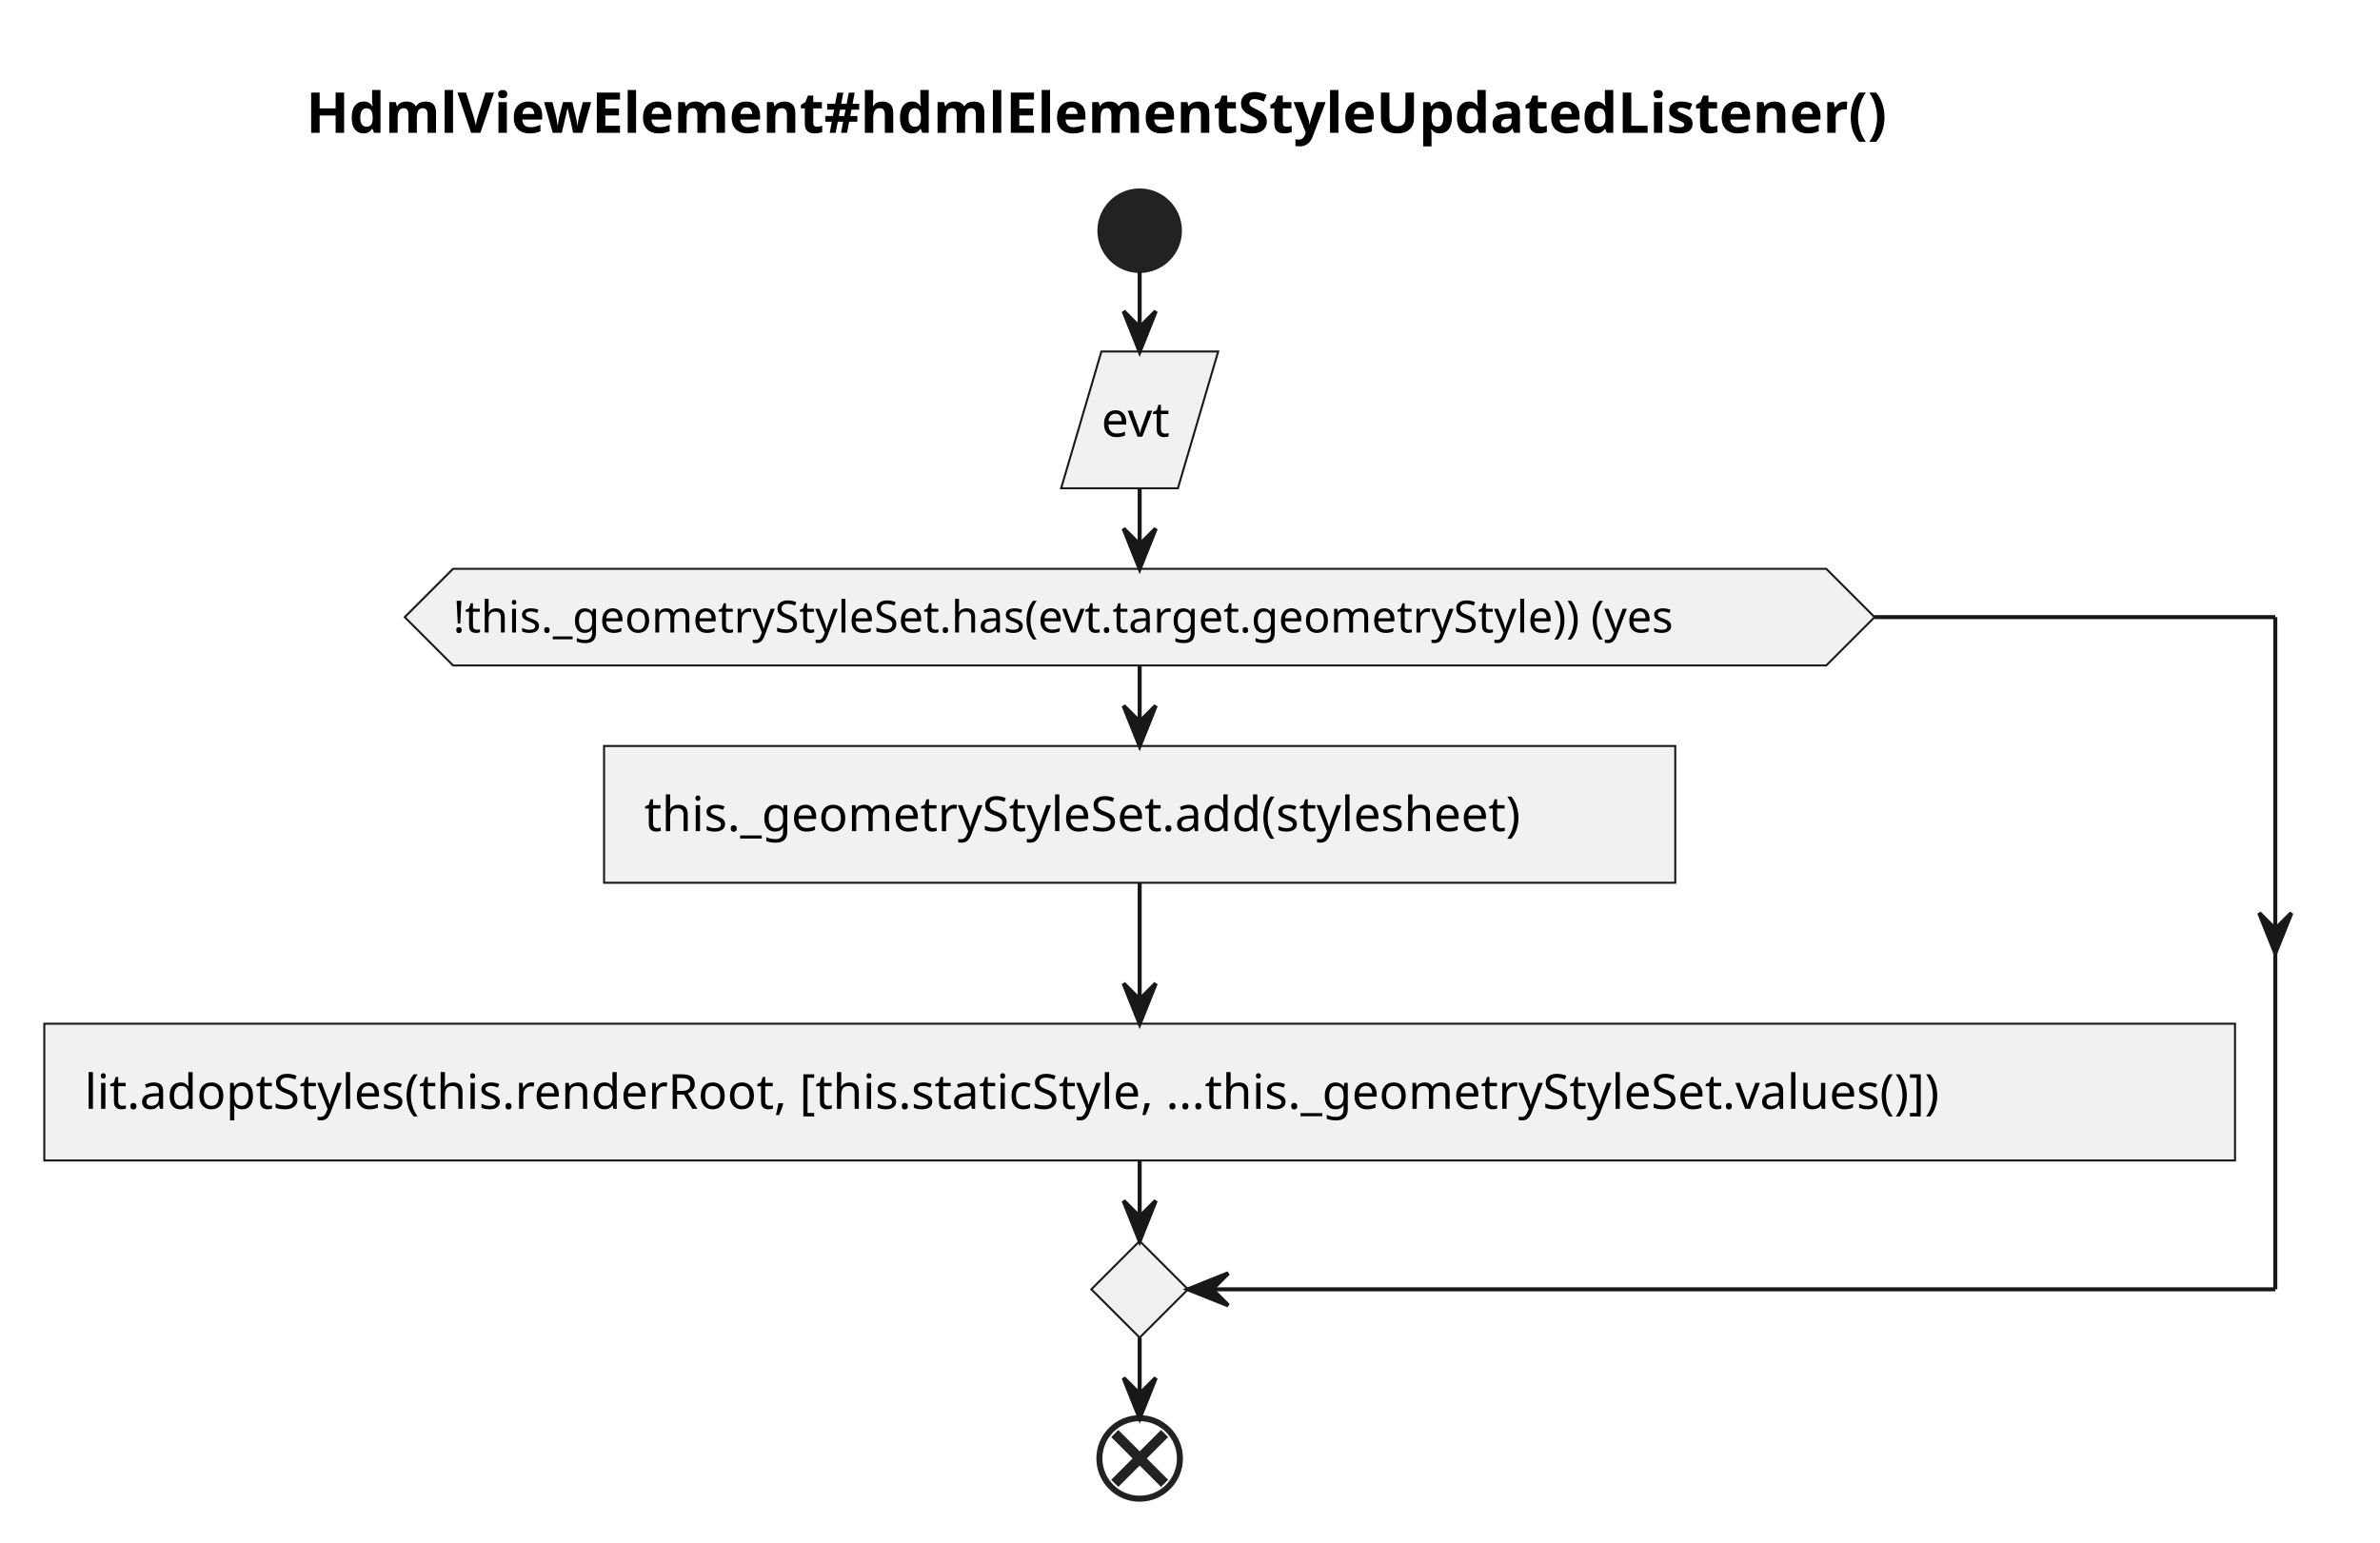
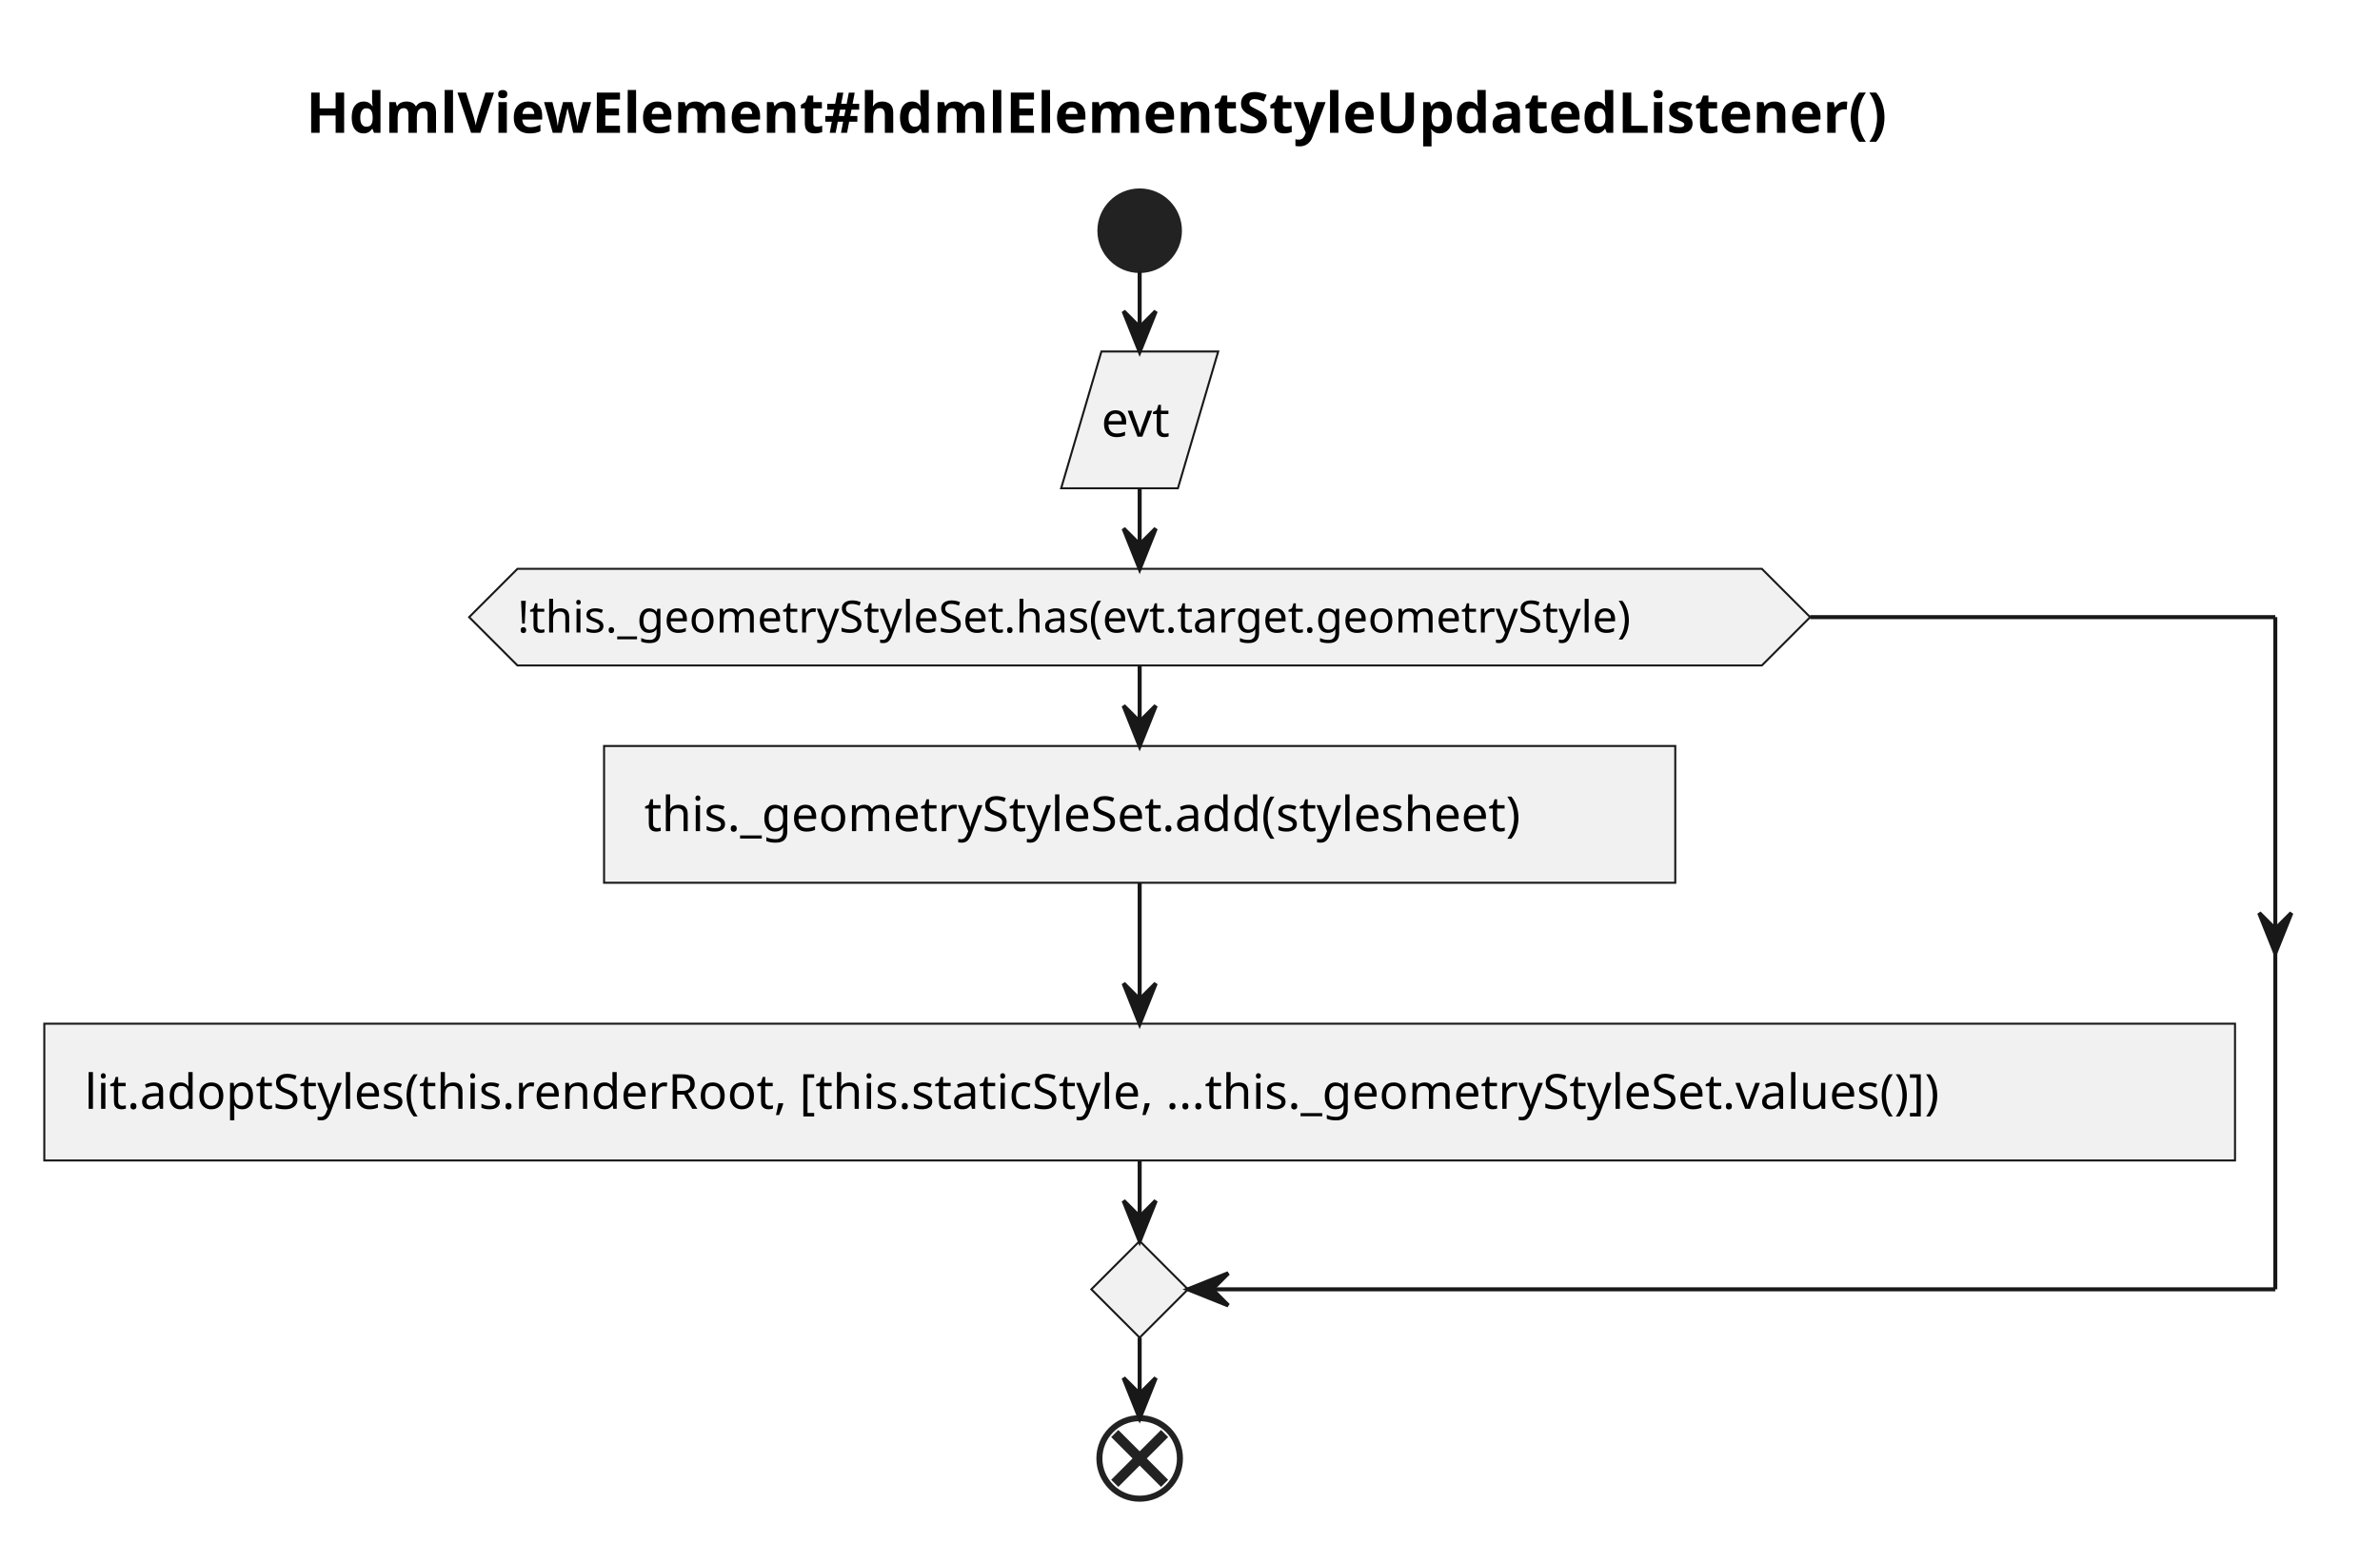
<svg xmlns="http://www.w3.org/2000/svg" contentStyleType="text/css" height="383px" preserveAspectRatio="none" style="width:591px;height:383px;background:#FFFFFF;" version="1.1" viewBox="0 0 591 383" width="591px" zoomAndPan="magnify">
  <defs />
  <g>
    <text fill="#000000" font-family="sans-serif" font-size="14" font-weight="bold" lengthAdjust="spacing" textLength="436" x="76" y="32.995">HdmlViewElement#hdmlElementStyleUpdatedListener()</text>
    <ellipse cx="283" cy="57.297" fill="#222222" rx="10" ry="10" style="stroke:#222222;stroke-width:1.0;" />
    <polygon fill="#F1F1F1" points="273.5,87.297,302.5,87.297,292.5,121.266,263.5,121.266" style="stroke:#181818;stroke-width:0.5;" />
    <text fill="#000000" font-family="sans-serif" font-size="12" lengthAdjust="spacing" textLength="19" x="273.5" y="108.436">evt</text>
    <rect fill="#F1F1F1" height="33.969" style="stroke:#181818;stroke-width:0.5;" width="266" x="150" y="185.266" />
    <text fill="#000000" font-family="sans-serif" font-size="12" lengthAdjust="spacing" textLength="246" x="160" y="206.404">this._geometryStyleSet.add(stylesheet)</text>
    <rect fill="#F1F1F1" height="33.969" style="stroke:#181818;stroke-width:0.5;" width="544" x="11" y="254.234" />
    <text fill="#000000" font-family="sans-serif" font-size="12" lengthAdjust="spacing" textLength="524" x="21" y="275.373">lit.adoptStyles(this.renderRoot, [this.staticStyle, ...this._geometryStyleSet.values()])</text>
-     <polygon fill="#F1F1F1" points="112.5,141.266,453.5,141.266,465.5,153.266,453.5,165.266,112.5,165.266,100.5,153.266,112.5,141.266" style="stroke:#181818;stroke-width:0.5;" />
-     <text fill="#000000" font-family="sans-serif" font-size="11" lengthAdjust="spacing" textLength="341" x="112.5" y="157.074">!this._geometryStyleSet.has(evt.target.geometryStyle)) (yes</text>
+     <polygon fill="#F1F1F1" points="128.5,141.266,437.5,141.266,449.5,153.266,437.5,165.266,128.5,165.266,116.5,153.266,128.5,141.266" style="stroke:#181818;stroke-width:0.5;" />
+     <text fill="#000000" font-family="sans-serif" font-size="11" lengthAdjust="spacing" textLength="309" x="128.5" y="157.074">!this._geometryStyleSet.has(evt.target.geometryStyle)</text>
    <polygon fill="#F1F1F1" points="283,308.203,295,320.203,283,332.203,271,320.203,283,308.203" style="stroke:#181818;stroke-width:0.5;" />
    <ellipse cx="283" cy="362.203" fill="none" rx="10" ry="10" style="stroke:#222222;stroke-width:1.5;" />
    <line style="stroke:#222222;stroke-width:2.5;" x1="276.813" x2="289.187" y1="356.016" y2="368.39" />
    <line style="stroke:#222222;stroke-width:2.5;" x1="289.187" x2="276.813" y1="356.016" y2="368.39" />
    <line style="stroke:#181818;stroke-width:1.0;" x1="283" x2="283" y1="67.297" y2="87.297" />
    <polygon fill="#181818" points="279,77.297,283,87.297,287,77.297,283,81.297" style="stroke:#181818;stroke-width:1.0;" />
    <line style="stroke:#181818;stroke-width:1.0;" x1="283" x2="283" y1="219.234" y2="254.234" />
    <polygon fill="#181818" points="279,244.234,283,254.234,287,244.234,283,248.234" style="stroke:#181818;stroke-width:1.0;" />
    <line style="stroke:#181818;stroke-width:1.0;" x1="283" x2="283" y1="165.266" y2="185.266" />
    <polygon fill="#181818" points="279,175.266,283,185.266,287,175.266,283,179.266" style="stroke:#181818;stroke-width:1.0;" />
-     <line style="stroke:#181818;stroke-width:1.0;" x1="465.5" x2="565" y1="153.266" y2="153.266" />
+     <line style="stroke:#181818;stroke-width:1.0;" x1="449.5" x2="565" y1="153.266" y2="153.266" />
    <polygon fill="#181818" points="561,226.734,565,236.734,569,226.734,565,230.734" style="stroke:#181818;stroke-width:1.0;" />
    <line style="stroke:#181818;stroke-width:1.0;" x1="565" x2="565" y1="153.266" y2="320.203" />
    <line style="stroke:#181818;stroke-width:1.0;" x1="565" x2="295" y1="320.203" y2="320.203" />
    <polygon fill="#181818" points="305,316.203,295,320.203,305,324.203,301,320.203" style="stroke:#181818;stroke-width:1.0;" />
    <line style="stroke:#181818;stroke-width:1.0;" x1="283" x2="283" y1="288.203" y2="308.203" />
    <polygon fill="#181818" points="279,298.203,283,308.203,287,298.203,283,302.203" style="stroke:#181818;stroke-width:1.0;" />
    <line style="stroke:#181818;stroke-width:1.0;" x1="283" x2="283" y1="121.266" y2="141.266" />
    <polygon fill="#181818" points="279,131.266,283,141.266,287,131.266,283,135.266" style="stroke:#181818;stroke-width:1.0;" />
    <line style="stroke:#181818;stroke-width:1.0;" x1="283" x2="283" y1="332.203" y2="352.203" />
    <polygon fill="#181818" points="279,342.203,283,352.203,287,342.203,283,346.203" style="stroke:#181818;stroke-width:1.0;" />
  </g>
</svg>
